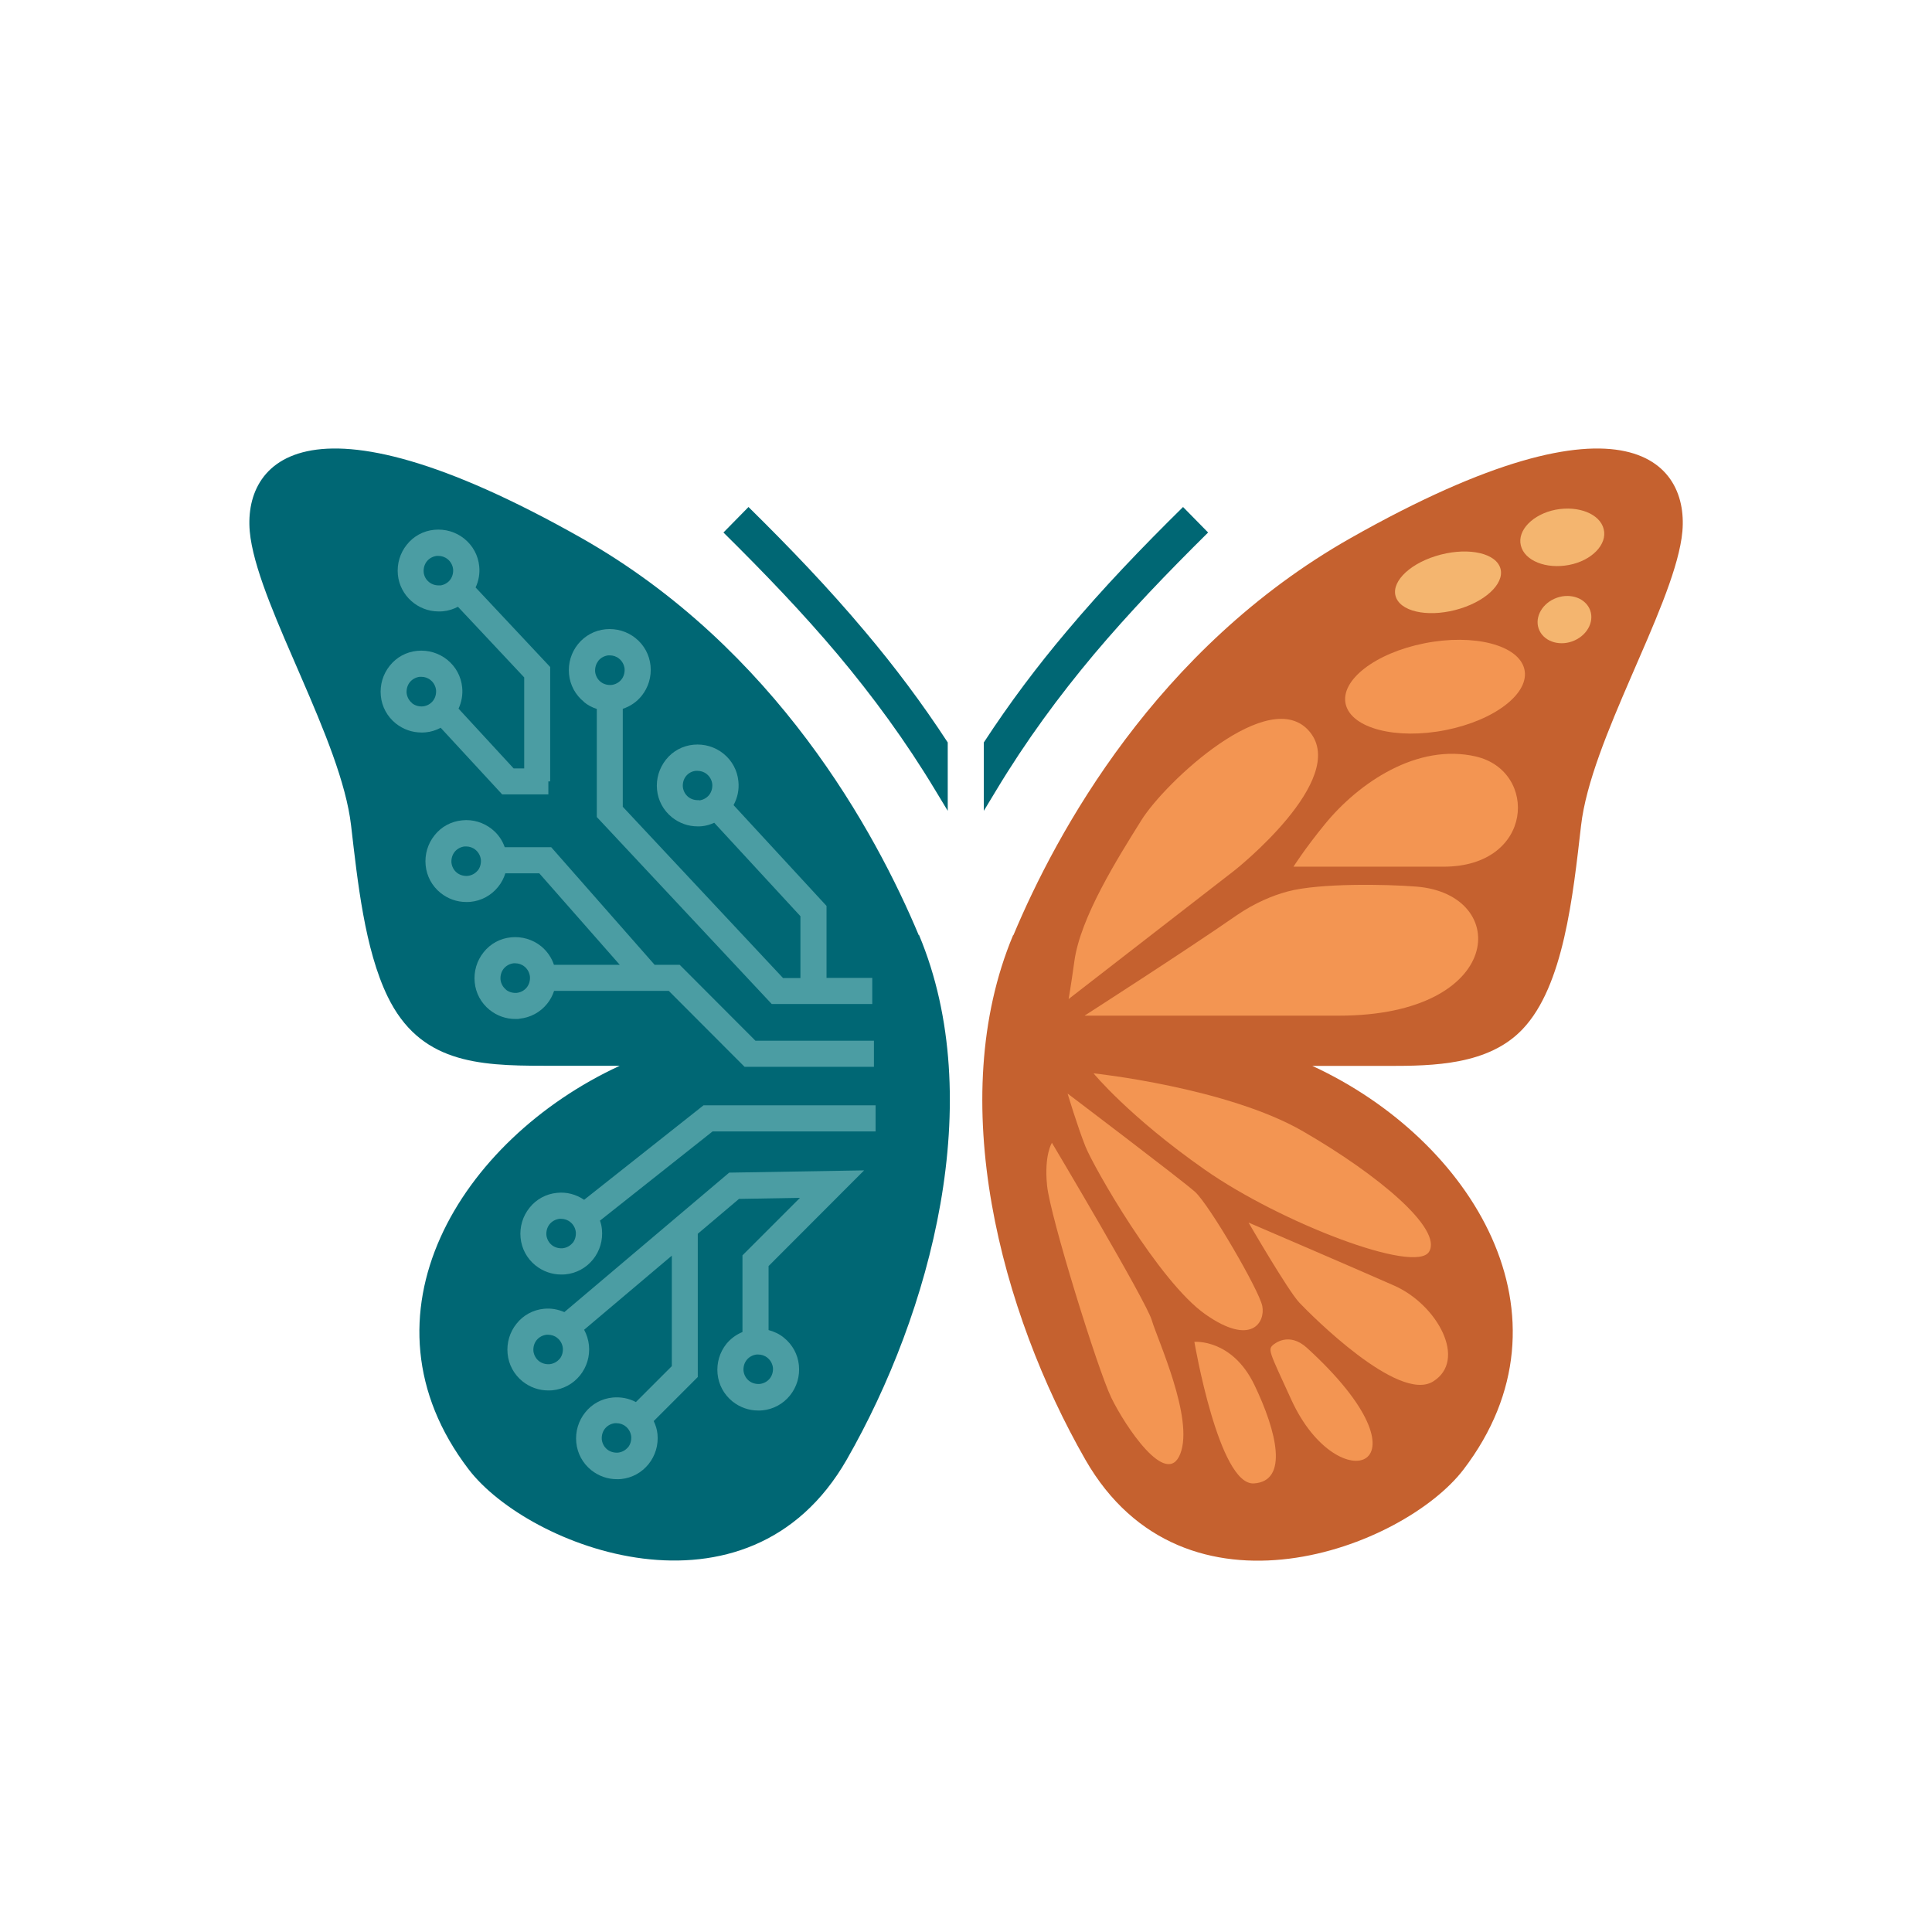
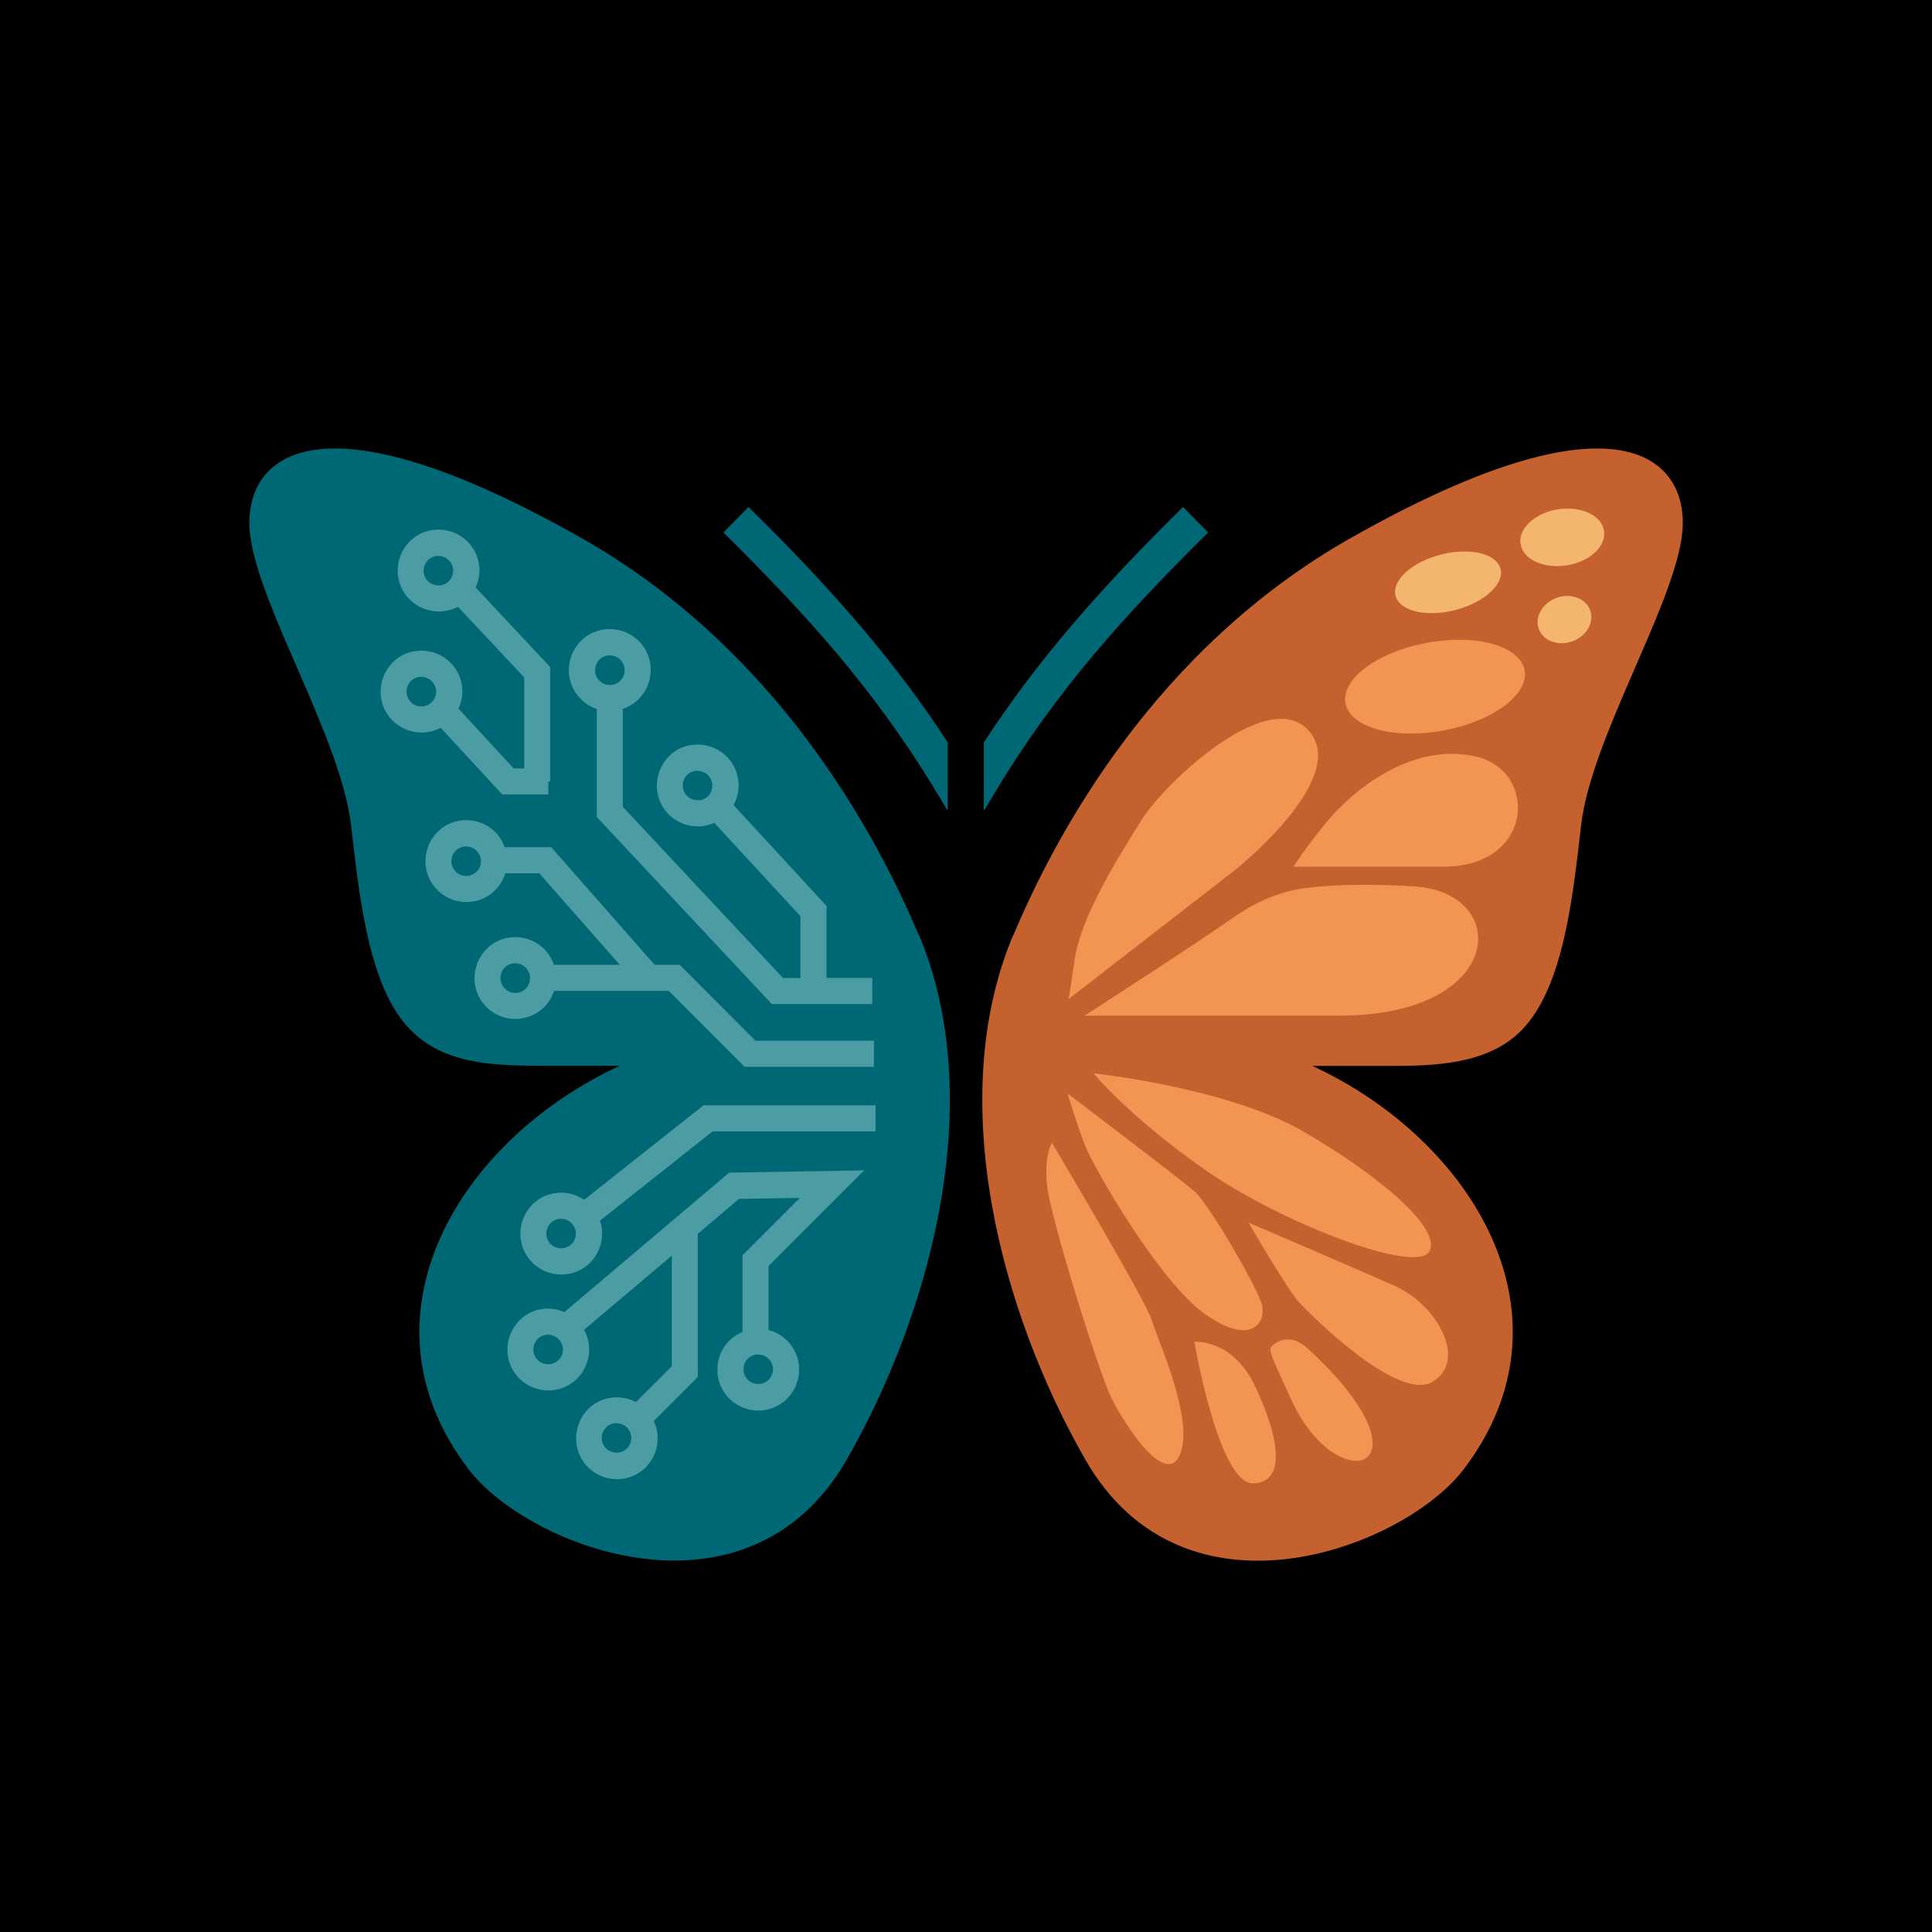
<svg xmlns="http://www.w3.org/2000/svg" id="Layer_2" data-name="Layer 2" viewBox="0 0 128 128">
  <defs>
    <style>
      .cls-1 {
        fill: #f4b56f;
      }

      .cls-1, .cls-2, .cls-3, .cls-4 {
        fill-rule: evenodd;
      }

      .cls-2 {
        fill: #f39552;
      }

      .cls-5 {
-         fill: #fff;
+         fill: #none;
      }

      .cls-3 {
        fill: #c5612f;
      }

      .cls-6 {
        fill: #4b9da3;
      }

      .cls-4 {
        fill: #006774;
      }
    </style>
  </defs>
  <g id="Layer_2-2" data-name="Layer 2">
    <g>
      <rect class="cls-5" width="128" height="128" />
      <g id="uuid-abfc8f0b-9e68-43e8-9a55-8aaba9980981" data-name="Layer 2-2">
        <g id="uuid-b320fdcf-61df-49d3-affe-da03930f5437">
          <g>
            <path class="cls-4" d="M60.87,61.96c-2.84-6.78-9.46-19.01-22.34-26.31-18.53-10.49-22.66-4.85-21.93,0,.72,4.85,6.01,13.39,6.66,19.04.43,3.7.9,8.2,2.42,11.33,2.12,4.37,5.92,4.59,10.35,4.59h5.04s-.02,0-.03.01c-10.55,4.88-17.76,16.56-9.99,26.73,3.96,5.18,18.49,10.79,25.05-.65,5.59-9.76,9.36-23.83,4.79-34.75h0Z" />
            <path class="cls-4" d="M62.79,53.72l-.81-1.34c-1.99-3.31-4.16-6.25-6.48-9.02-2.34-2.78-4.87-5.41-7.57-8.08l1.66-1.69c2.74,2.7,5.31,5.38,7.72,8.25,1.95,2.31,3.77,4.73,5.48,7.35v4.53h0Z" />
            <g>
              <path class="cls-3" d="M67.14,61.96c2.84-6.78,9.46-19.01,22.34-26.31,18.53-10.49,22.66-4.85,21.93,0-.72,4.85-6.01,13.39-6.66,19.04-.54,4.67-1.15,10.64-3.88,13.5-2.25,2.37-5.9,2.43-8.89,2.43h-5.04s.02,0,.03.01c10.55,4.88,17.76,16.56,9.99,26.73-3.96,5.18-18.49,10.79-25.05-.65-5.59-9.76-9.36-23.83-4.79-34.75h0Z" />
              <path class="cls-1" d="M103.06,33.77c-1.51.3-2.55,1.37-2.3,2.37.24,1.01,1.67,1.58,3.19,1.29s2.55-1.37,2.3-2.37c-.24-1.01-1.67-1.58-3.19-1.29Z" />
              <path class="cls-1" d="M102.98,39.67c-.91.41-1.35,1.36-.98,2.12.37.76,1.41,1.05,2.32.64.91-.41,1.35-1.36.98-2.12-.37-.76-1.41-1.05-2.32-.64Z" />
              <path class="cls-2" d="M94.37,42.62c-3.27.65-5.6,2.46-5.21,4.05s3.35,2.35,6.62,1.7,5.6-2.46,5.21-4.05c-.39-1.59-3.35-2.35-6.62-1.7Z" />
              <path class="cls-1" d="M95.12,36.84c-1.89.59-3.05,1.85-2.6,2.81s2.34,1.26,4.23.67c1.89-.59,3.05-1.85,2.6-2.81s-2.34-1.26-4.23-.67Z" />
              <path class="cls-2" d="M85.69,57.42h9.95c6,0,6.28-6.34,2.14-7.3-3.89-.9-7.77,1.75-10,4.48-1.32,1.61-2.09,2.83-2.09,2.83h0Z" />
              <path class="cls-2" d="M71.88,67.29h16.83c11,0,11.43-8.05,5.13-8.55-1.98-.16-6.43-.24-8.52.32-1.01.27-2.19.76-3.4,1.59-3.29,2.29-10.05,6.63-10.05,6.63h0Z" />
              <path class="cls-2" d="M70.81,66.18l10.99-8.52s7.6-6.01,4.97-9.18c-2.63-3.17-9.57,3.33-11.15,5.86s-4.04,6.43-4.44,9.34c-.23,1.66-.38,2.5-.38,2.5Z" />
              <path class="cls-2" d="M72.45,71.11s8.87.94,13.89,3.85c5.03,2.91,9.24,6.47,8.34,7.97-.91,1.5-9.83-1.92-14.85-5.43-5.02-3.51-7.38-6.39-7.38-6.39h0Z" />
              <path class="cls-2" d="M70.73,72.45s7.49,5.67,8.44,6.51c.94.84,4.25,6.51,4.46,7.57.21,1.06-.71,2.7-3.78.54s-7.4-9.76-7.94-11.12-1.18-3.5-1.18-3.5h0Z" />
              <path class="cls-2" d="M82.72,81s6.83,2.93,9.66,4.18c2.84,1.26,4.86,4.93,2.56,6.35s-8.1-4.43-8.85-5.22c-.75-.79-3.37-5.31-3.37-5.31h0Z" />
              <path class="cls-2" d="M69.69,75.71s6.25,10.49,6.62,11.76,2.8,6.49,1.89,8.84c-.9,2.34-3.67-1.85-4.57-3.7s-4.06-12.04-4.26-14.07c-.2-2.03.32-2.82.32-2.82h0Z" />
              <path class="cls-2" d="M79.13,88.9s2.5-.22,3.98,2.86c1.48,3.08,2.28,6.38-.04,6.52-2.32.14-3.94-9.38-3.94-9.38h0Z" />
              <path class="cls-2" d="M84.41,89.06s.97-.86,2.18.24c8.76,8,2.09,10.26-1.03,3.45-1.53-3.34-1.59-3.34-1.15-3.7h0Z" />
              <g>
                <path class="cls-6" d="M46.61,73.23l-7.91,6.26c-.53-.36-1.16-.53-1.8-.46-.72.07-1.37.42-1.82.99-.45.56-.66,1.27-.59,1.99s.42,1.37.99,1.83c.49.39,1.08.6,1.7.6.09,0,.19,0,.28-.01.72-.07,1.37-.42,1.83-.99.45-.56.66-1.27.59-1.99-.02-.2-.06-.39-.13-.58l7.46-5.91h10.8v-1.73s-11.41,0-11.41,0ZM37.94,82.34c-.16.2-.4.33-.66.36-.26.02-.52-.05-.72-.21s-.33-.4-.36-.66c-.02-.26.05-.52.21-.72.16-.2.4-.33.66-.36h0s.07,0,.1,0c.22,0,.44.07.62.22.2.16.33.4.36.66.02.26-.05.52-.21.72Z" />
                <path class="cls-6" d="M57.24,77.54l-8.93.15-10.92,9.24c-.42-.18-.88-.27-1.35-.22-.72.07-1.37.42-1.82.99-.45.56-.66,1.27-.59,1.99s.42,1.37.99,1.83c.49.39,1.08.6,1.7.6.09,0,.19,0,.28-.01.72-.07,1.37-.42,1.83-.99.45-.56.66-1.27.59-1.99-.04-.37-.15-.72-.32-1.03l5.81-4.91v7.32l-2.38,2.38c-.47-.25-1-.35-1.54-.3-.72.07-1.37.42-1.82.99-.45.56-.66,1.27-.59,1.99.07.72.42,1.37.99,1.83.49.39,1.08.6,1.7.6.09,0,.19,0,.28-.01.72-.07,1.37-.43,1.82-.99s.66-1.27.59-1.99c-.03-.3-.12-.59-.25-.86l2.92-2.92v-9.49l2.73-2.31,4.04-.07-3.81,3.81v5.08c-.41.17-.77.43-1.06.78-.45.56-.66,1.27-.59,1.99s.42,1.37.99,1.83c.49.39,1.08.6,1.7.6.09,0,.19,0,.28-.01.72-.07,1.37-.42,1.83-.99.45-.56.66-1.27.59-1.99s-.42-1.37-.99-1.83c-.3-.25-.65-.41-1.02-.51v-4.24l6.32-6.33h0s0,0,0,0ZM41.61,95.88c-.16.2-.4.33-.66.36-.26.02-.52-.05-.72-.21-.2-.16-.33-.4-.36-.66-.02-.26.05-.52.21-.72s.4-.33.66-.36h.1c.22,0,.44.07.62.22.2.16.33.4.36.66.02.26-.05.52-.21.72h0ZM37.08,90.02c-.16.2-.4.33-.66.36-.26.02-.52-.05-.72-.21s-.33-.4-.36-.66c-.02-.26.05-.52.21-.72.16-.2.4-.33.66-.36h0s.07,0,.1,0c.22,0,.44.07.62.22.2.16.33.4.36.66.02.26-.05.52-.21.72ZM51.21,90.61c.02.26-.05.52-.21.72-.16.2-.4.33-.66.36-.26.02-.52-.05-.72-.21-.2-.16-.33-.4-.36-.66-.02-.26.05-.52.21-.72.16-.2.4-.33.66-.36h0s.07,0,.1,0c.22,0,.44.07.62.22.2.16.33.4.36.66h0Z" />
                <path class="cls-6" d="M34.42,67.49c.72-.07,1.37-.42,1.83-.99.21-.26.36-.55.46-.85h7.6l5.02,5.03h8.57v-1.73h-7.85l-5.02-5.03h-1.66l-6.85-7.79h-3.08c-.16-.46-.44-.87-.84-1.19-.56-.45-1.27-.67-1.99-.59-.72.07-1.37.42-1.82.99-.45.56-.66,1.27-.59,1.99s.42,1.37.99,1.83c.49.39,1.08.6,1.7.6.09,0,.19,0,.28-.01.72-.07,1.37-.42,1.83-.99.22-.27.38-.58.48-.9h2.25l5.33,6.06h-4.36c-.16-.48-.45-.9-.85-1.23-.56-.45-1.27-.66-1.99-.59s-1.37.42-1.82.99c-.45.56-.66,1.27-.59,1.99s.42,1.37.99,1.83c.49.39,1.08.6,1.7.6.09,0,.19,0,.28-.01,0,0-.01,0-.01,0ZM31.65,57.67c-.16.2-.4.33-.66.36-.26.02-.52-.05-.72-.21-.2-.16-.33-.4-.36-.66-.02-.26.05-.52.21-.72s.4-.33.66-.36h.1c.22,0,.44.07.62.22.2.16.33.4.36.66.02.26-.05.52-.21.72h0ZM33.52,65.56c-.2-.16-.33-.4-.36-.66-.02-.26.05-.52.21-.72.16-.2.4-.33.66-.36h0s.07,0,.1,0c.22,0,.44.07.62.22.2.16.33.4.36.66.02.26-.05.52-.21.72-.16.2-.4.33-.66.36-.26.02-.52-.05-.72-.21Z" />
                <path class="cls-6" d="M29.19,48.21l4.08,4.42h3.06v-.86h.12v-7.58l-4.94-5.27c.2-.43.29-.91.24-1.4-.07-.72-.42-1.37-.99-1.83-.56-.45-1.27-.66-1.99-.59-.72.07-1.37.42-1.82.99-.45.56-.66,1.27-.59,1.99.14,1.39,1.33,2.43,2.7,2.43.09,0,.18,0,.28-.01.35-.03.69-.14,1-.3l4.39,4.68v6.03h-.7l-3.65-3.96c.2-.44.29-.92.24-1.41-.07-.72-.42-1.37-.99-1.83-.56-.45-1.27-.66-1.99-.59s-1.37.42-1.82.99c-.45.56-.66,1.27-.59,1.99s.42,1.37.99,1.83c.49.39,1.08.6,1.7.6.09,0,.19,0,.28-.01.35-.03.69-.14.99-.3h0ZM29.15,38.78c-.54.05-1.03-.33-1.08-.87-.02-.26.05-.52.21-.72s.4-.33.66-.36h0s.07,0,.1,0c.22,0,.44.07.62.22.2.16.33.4.36.66.02.26-.05.52-.21.72-.16.2-.4.33-.66.36ZM27.3,46.58c-.2-.16-.33-.4-.36-.66-.02-.26.05-.52.21-.72s.4-.33.66-.36h0s.07,0,.1,0c.22,0,.44.07.62.22.2.16.33.4.36.66.02.26-.05.52-.21.72s-.4.33-.66.36c-.26.02-.52-.05-.72-.21Z" />
                <path class="cls-6" d="M38.69,46.51c.25.21.54.36.85.46v7.16s11.59,12.39,11.59,12.39h6.66v-1.73h-3.03v-4.77l-6.16-6.68c.26-.48.38-1.02.32-1.58-.07-.72-.42-1.37-.99-1.83-.56-.45-1.27-.66-1.99-.59s-1.37.42-1.82.99-.66,1.27-.59,1.99.42,1.37.99,1.83c.49.39,1.08.6,1.7.6.09,0,.19,0,.28-.01.29-.03.56-.11.82-.23l5.71,6.19v4.1h-1.15l-10.62-11.35v-6.49c.49-.16.92-.45,1.25-.86.45-.56.66-1.27.59-1.99-.07-.72-.42-1.37-.99-1.83-.56-.45-1.27-.66-1.99-.59s-1.37.42-1.83.99c-.45.56-.66,1.27-.59,1.99s.42,1.37.99,1.83h0ZM46.32,53.01c-.26.02-.52-.05-.72-.21s-.33-.4-.36-.66c-.02-.26.05-.52.21-.72s.4-.33.66-.35h.1c.22,0,.44.07.62.22.2.16.33.4.36.66.02.26-.05.52-.21.72s-.4.33-.66.36h0ZM39.64,43.78c.16-.2.4-.33.66-.36h0s.07,0,.1,0c.22,0,.44.07.62.22.2.16.33.4.36.66.02.26-.05.52-.21.72-.16.2-.4.33-.66.36-.26.02-.52-.05-.72-.21s-.33-.4-.36-.66c-.02-.26.05-.52.21-.72Z" />
              </g>
              <path class="cls-4" d="M65.18,53.72l.81-1.34c1.99-3.31,4.16-6.25,6.48-9.02,2.34-2.78,4.87-5.41,7.57-8.08l-1.66-1.69c-2.74,2.7-5.31,5.38-7.72,8.25-1.95,2.31-3.77,4.73-5.48,7.35v4.53h0Z" />
            </g>
          </g>
        </g>
      </g>
    </g>
  </g>
</svg>
